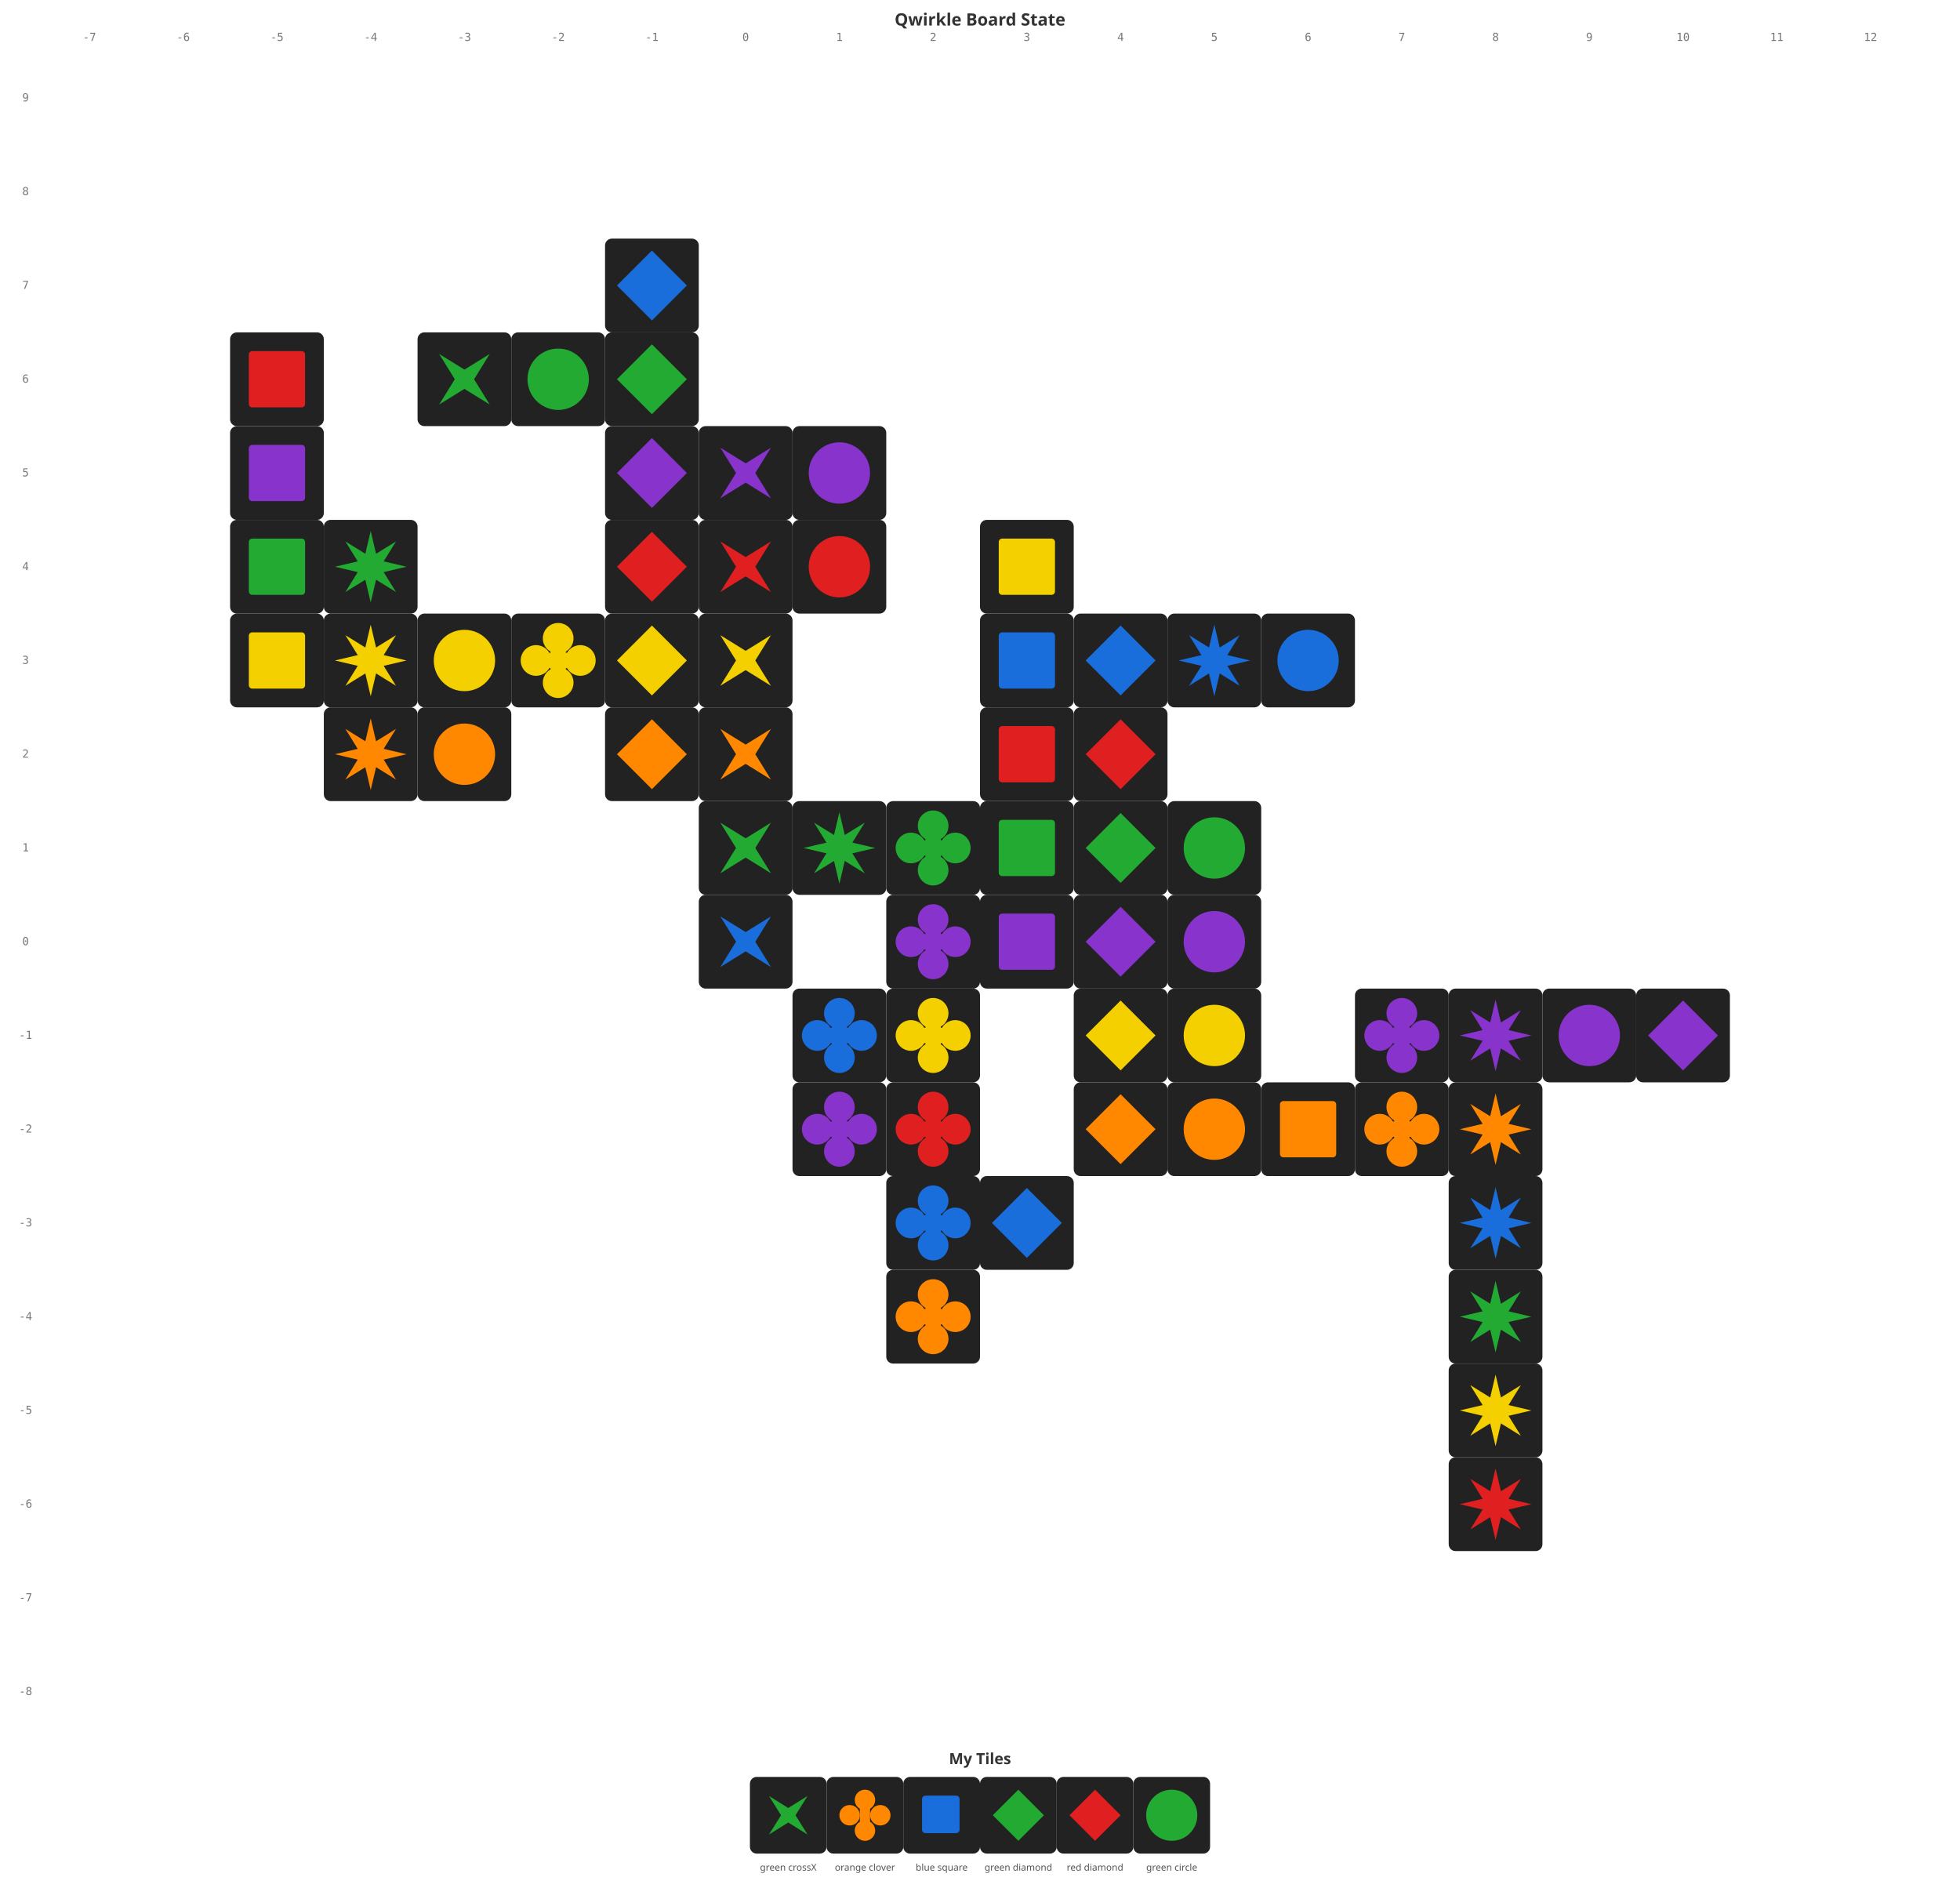
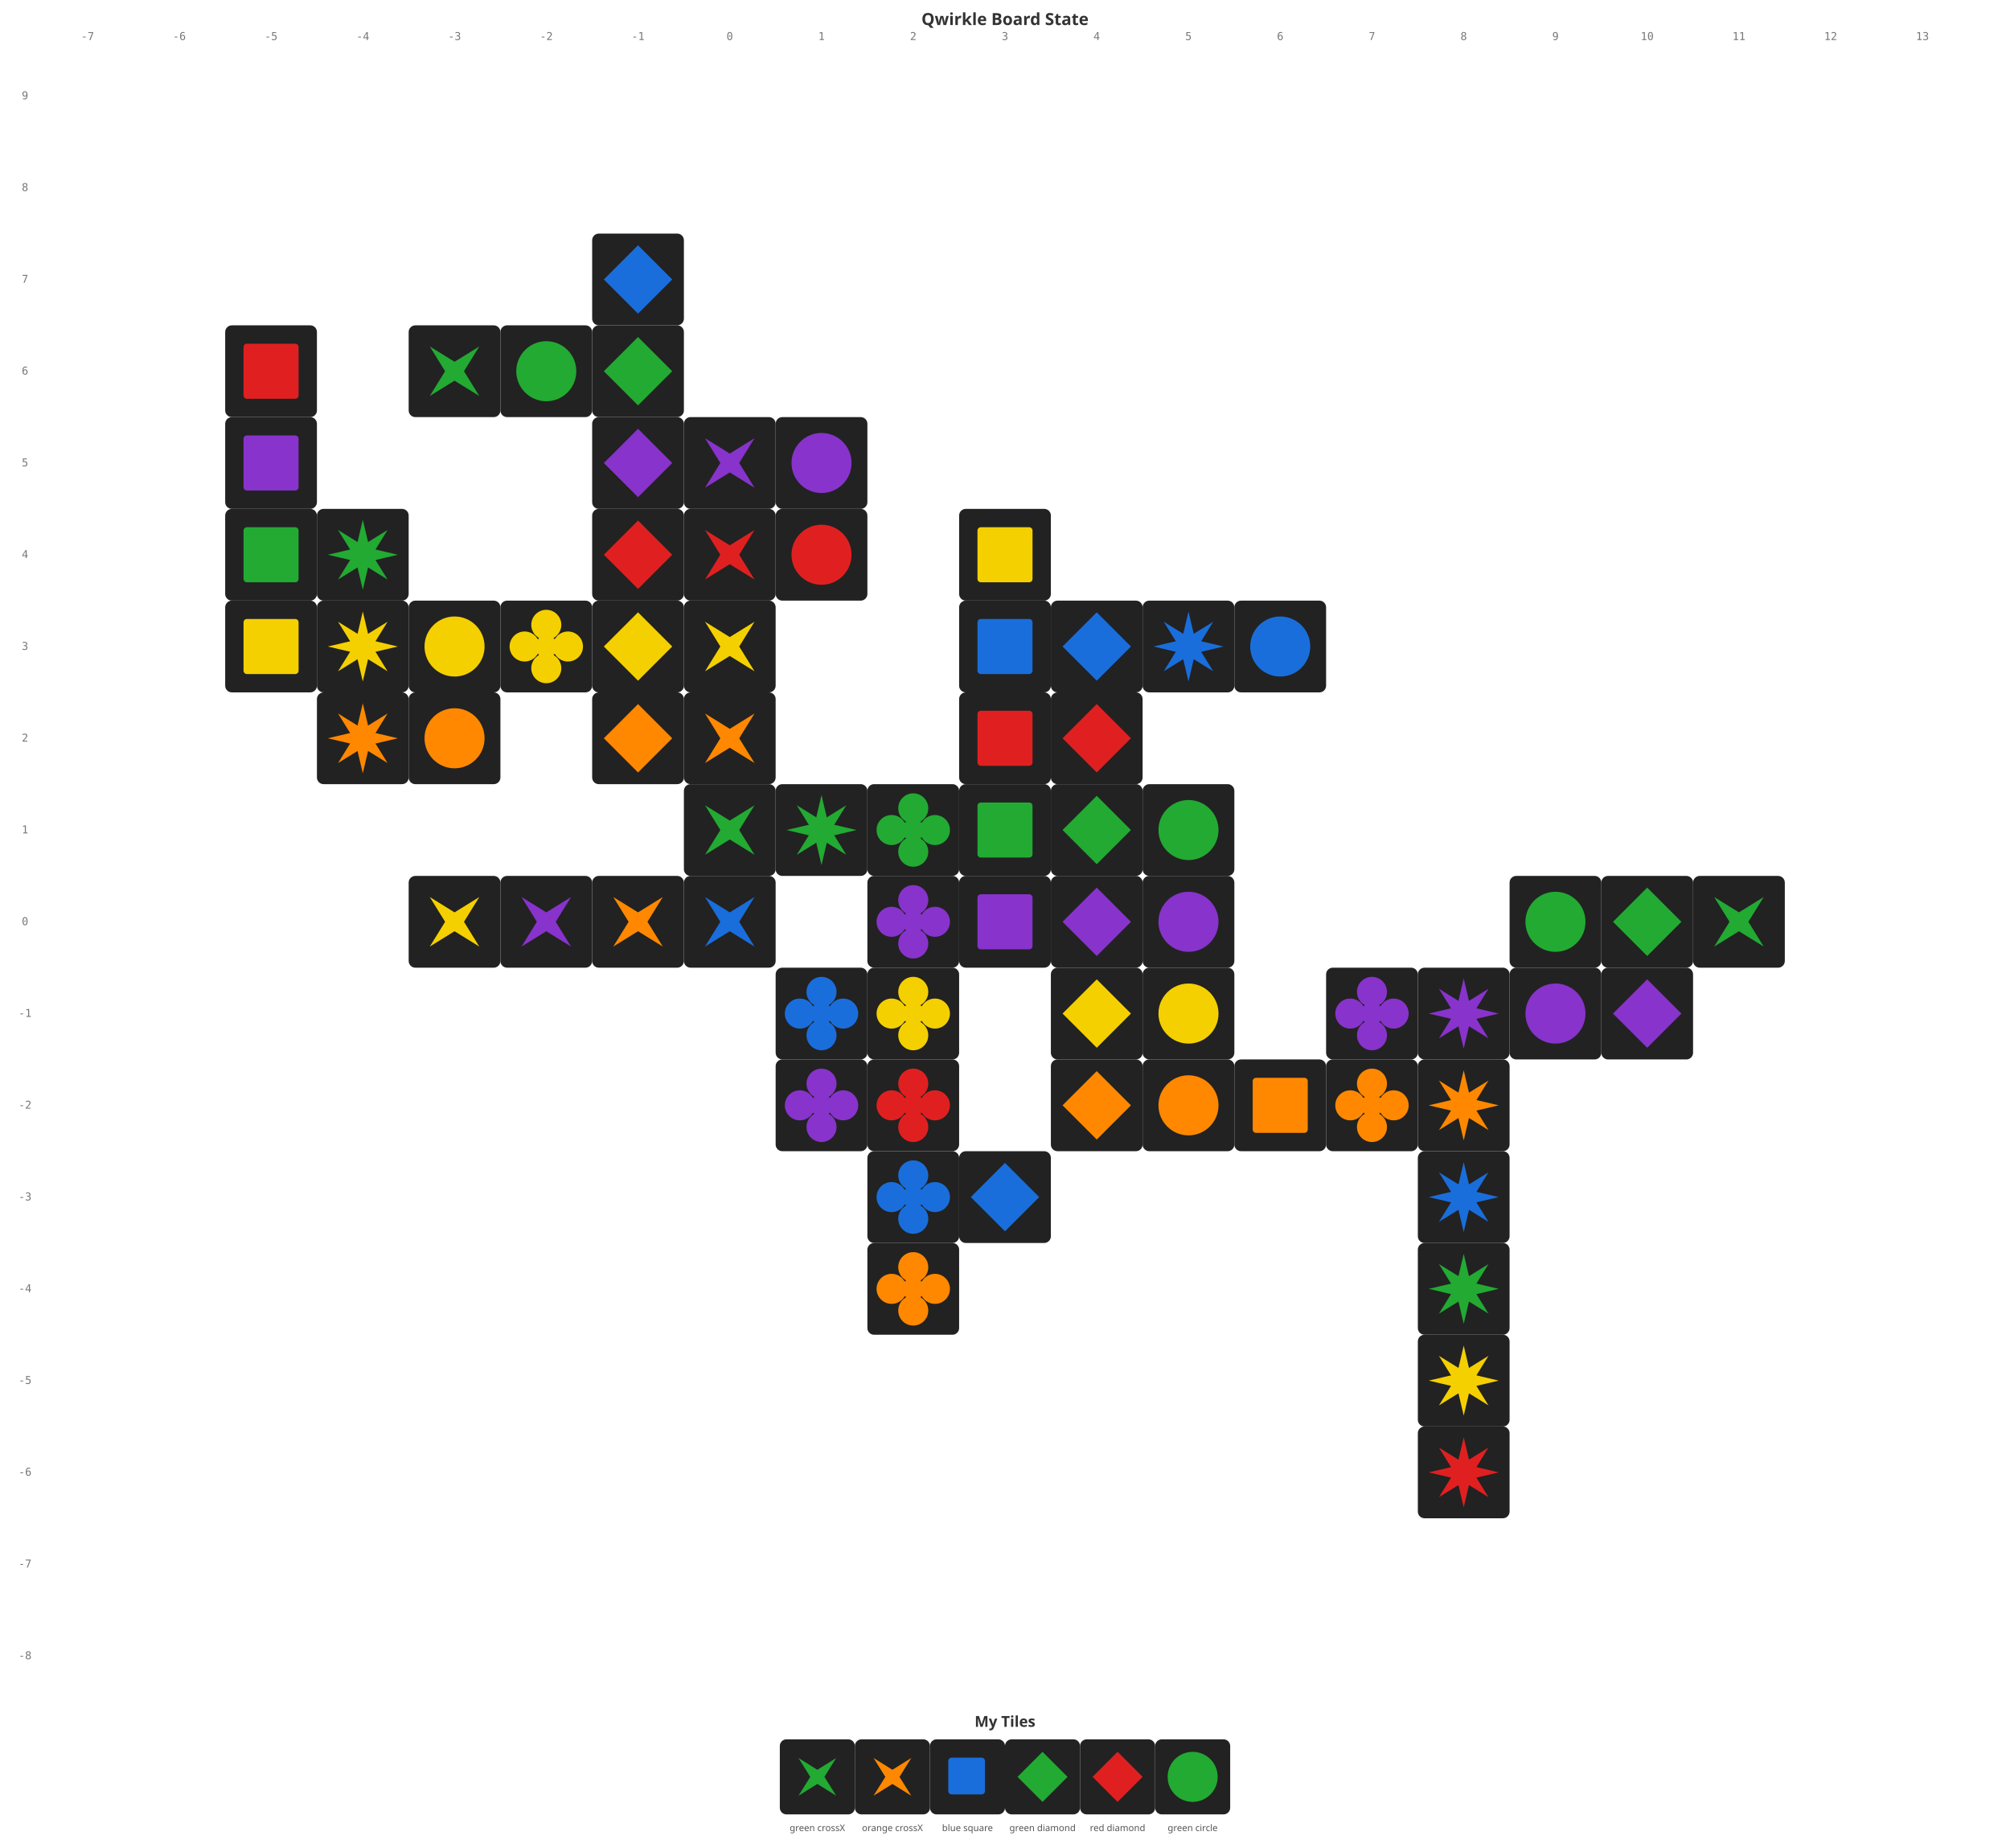
- <svg xmlns="http://www.w3.org/2000/svg" viewBox="0 0 2300 2215" width="2300" height="2215" style="background:#f5f0e8">
-   <text x="1150" y="30" text-anchor="middle" font-size="20" fill="#333" font-family="sans-serif" font-weight="bold">Qwirkle Board State</text>
+ <svg xmlns="http://www.w3.org/2000/svg" viewBox="0 0 2410 2215" width="2410" height="2215" style="background:#f5f0e8">
+   <text x="1205" y="30" text-anchor="middle" font-size="20" fill="#333" font-family="sans-serif" font-weight="bold">Qwirkle Board State</text>
  <text x="105" y="48" text-anchor="middle" font-size="13" fill="#777" font-family="monospace">-7</text>
  <text x="215" y="48" text-anchor="middle" font-size="13" fill="#777" font-family="monospace">-6</text>
  <text x="325" y="48" text-anchor="middle" font-size="13" fill="#777" font-family="monospace">-5</text>
  <text x="435" y="48" text-anchor="middle" font-size="13" fill="#777" font-family="monospace">-4</text>
  <text x="545" y="48" text-anchor="middle" font-size="13" fill="#777" font-family="monospace">-3</text>
  <text x="655" y="48" text-anchor="middle" font-size="13" fill="#777" font-family="monospace">-2</text>
  <text x="765" y="48" text-anchor="middle" font-size="13" fill="#777" font-family="monospace">-1</text>
  <text x="875" y="48" text-anchor="middle" font-size="13" fill="#777" font-family="monospace">0</text>
  <text x="985" y="48" text-anchor="middle" font-size="13" fill="#777" font-family="monospace">1</text>
  <text x="1095" y="48" text-anchor="middle" font-size="13" fill="#777" font-family="monospace">2</text>
  <text x="1205" y="48" text-anchor="middle" font-size="13" fill="#777" font-family="monospace">3</text>
  <text x="1315" y="48" text-anchor="middle" font-size="13" fill="#777" font-family="monospace">4</text>
  <text x="1425" y="48" text-anchor="middle" font-size="13" fill="#777" font-family="monospace">5</text>
  <text x="1535" y="48" text-anchor="middle" font-size="13" fill="#777" font-family="monospace">6</text>
  <text x="1645" y="48" text-anchor="middle" font-size="13" fill="#777" font-family="monospace">7</text>
  <text x="1755" y="48" text-anchor="middle" font-size="13" fill="#777" font-family="monospace">8</text>
  <text x="1865" y="48" text-anchor="middle" font-size="13" fill="#777" font-family="monospace">9</text>
  <text x="1975" y="48" text-anchor="middle" font-size="13" fill="#777" font-family="monospace">10</text>
  <text x="2085" y="48" text-anchor="middle" font-size="13" fill="#777" font-family="monospace">11</text>
  <text x="2195" y="48" text-anchor="middle" font-size="13" fill="#777" font-family="monospace">12</text>
+   <text x="2305" y="48" text-anchor="middle" font-size="13" fill="#777" font-family="monospace">13</text>
  <text x="30" y="1989" text-anchor="middle" font-size="13" fill="#777" font-family="monospace">-8</text>
  <text x="30" y="1879" text-anchor="middle" font-size="13" fill="#777" font-family="monospace">-7</text>
  <text x="30" y="1769" text-anchor="middle" font-size="13" fill="#777" font-family="monospace">-6</text>
  <text x="30" y="1659" text-anchor="middle" font-size="13" fill="#777" font-family="monospace">-5</text>
  <text x="30" y="1549" text-anchor="middle" font-size="13" fill="#777" font-family="monospace">-4</text>
  <text x="30" y="1439" text-anchor="middle" font-size="13" fill="#777" font-family="monospace">-3</text>
  <text x="30" y="1329" text-anchor="middle" font-size="13" fill="#777" font-family="monospace">-2</text>
  <text x="30" y="1219" text-anchor="middle" font-size="13" fill="#777" font-family="monospace">-1</text>
  <text x="30" y="1109" text-anchor="middle" font-size="13" fill="#777" font-family="monospace">0</text>
  <text x="30" y="999" text-anchor="middle" font-size="13" fill="#777" font-family="monospace">1</text>
  <text x="30" y="889" text-anchor="middle" font-size="13" fill="#777" font-family="monospace">2</text>
  <text x="30" y="779" text-anchor="middle" font-size="13" fill="#777" font-family="monospace">3</text>
  <text x="30" y="669" text-anchor="middle" font-size="13" fill="#777" font-family="monospace">4</text>
  <text x="30" y="559" text-anchor="middle" font-size="13" fill="#777" font-family="monospace">5</text>
  <text x="30" y="449" text-anchor="middle" font-size="13" fill="#777" font-family="monospace">6</text>
  <text x="30" y="339" text-anchor="middle" font-size="13" fill="#777" font-family="monospace">7</text>
  <text x="30" y="229" text-anchor="middle" font-size="13" fill="#777" font-family="monospace">8</text>
  <text x="30" y="119" text-anchor="middle" font-size="13" fill="#777" font-family="monospace">9</text>
  <rect x="270" y="390" width="110" height="110" rx="8" fill="#222" />
  <rect x="292" y="412" width="66" height="66" rx="4" fill="#e02020" />
  <rect x="270" y="500" width="110" height="110" rx="8" fill="#222" />
  <rect x="292" y="522" width="66" height="66" rx="4" fill="#8833cc" />
  <rect x="270" y="610" width="110" height="110" rx="8" fill="#222" />
  <rect x="292" y="632" width="66" height="66" rx="4" fill="#22aa33" />
  <rect x="270" y="720" width="110" height="110" rx="8" fill="#222" />
  <rect x="292" y="742" width="66" height="66" rx="4" fill="#f5d000" />
  <rect x="380" y="610" width="110" height="110" rx="8" fill="#222" />
  <g transform="translate(435,665)">
    <polygon points="0,-42 8,-8 42,0 8,8 0,42 -8,8 -42,0 -8,-8" fill="#22aa33" />
    <polygon points="0,-42 8,-8 42,0 8,8 0,42 -8,8 -42,0 -8,-8" fill="#22aa33" transform="rotate(45)" />
  </g>
  <rect x="380" y="720" width="110" height="110" rx="8" fill="#222" />
  <g transform="translate(435,775)">
    <polygon points="0,-42 8,-8 42,0 8,8 0,42 -8,8 -42,0 -8,-8" fill="#f5d000" />
    <polygon points="0,-42 8,-8 42,0 8,8 0,42 -8,8 -42,0 -8,-8" fill="#f5d000" transform="rotate(45)" />
  </g>
  <rect x="380" y="830" width="110" height="110" rx="8" fill="#222" />
  <g transform="translate(435,885)">
    <polygon points="0,-42 8,-8 42,0 8,8 0,42 -8,8 -42,0 -8,-8" fill="#ff8800" />
    <polygon points="0,-42 8,-8 42,0 8,8 0,42 -8,8 -42,0 -8,-8" fill="#ff8800" transform="rotate(45)" />
  </g>
  <rect x="490" y="390" width="110" height="110" rx="8" fill="#222" />
  <g transform="translate(545,445) rotate(45)">
    <polygon points="0,-42 8,-8 42,0 8,8 0,42 -8,8 -42,0 -8,-8" fill="#22aa33" />
  </g>
  <rect x="490" y="720" width="110" height="110" rx="8" fill="#222" />
  <circle cx="545" cy="775" r="36" fill="#f5d000" />
  <rect x="490" y="830" width="110" height="110" rx="8" fill="#222" />
  <circle cx="545" cy="885" r="36" fill="#ff8800" />
+   <rect x="490" y="1050" width="110" height="110" rx="8" fill="#222" />
+   <g transform="translate(545,1105) rotate(45)">
+     <polygon points="0,-42 8,-8 42,0 8,8 0,42 -8,8 -42,0 -8,-8" fill="#f5d000" />
+   </g>
  <rect x="600" y="390" width="110" height="110" rx="8" fill="#222" />
  <circle cx="655" cy="445" r="36" fill="#22aa33" />
  <rect x="600" y="720" width="110" height="110" rx="8" fill="#222" />
  <g transform="translate(655,775)">
    <circle cx="0" cy="-26" r="18" fill="#f5d000" />
    <circle cx="26" cy="0" r="18" fill="#f5d000" />
    <circle cx="0" cy="26" r="18" fill="#f5d000" />
    <circle cx="-26" cy="0" r="18" fill="#f5d000" />
    <rect x="-9" y="-26" width="18" height="52" fill="#f5d000" />
    <rect x="-26" y="-9" width="52" height="18" fill="#f5d000" />
+   </g>
+   <rect x="600" y="1050" width="110" height="110" rx="8" fill="#222" />
+   <g transform="translate(655,1105) rotate(45)">
+     <polygon points="0,-42 8,-8 42,0 8,8 0,42 -8,8 -42,0 -8,-8" fill="#8833cc" />
  </g>
  <rect x="710" y="280" width="110" height="110" rx="8" fill="#222" />
  <polygon points="765,294 806,335 765,376 724,335" fill="#1a6edb" />
  <rect x="710" y="390" width="110" height="110" rx="8" fill="#222" />
  <polygon points="765,404 806,445 765,486 724,445" fill="#22aa33" />
  <rect x="710" y="500" width="110" height="110" rx="8" fill="#222" />
  <polygon points="765,514 806,555 765,596 724,555" fill="#8833cc" />
  <rect x="710" y="610" width="110" height="110" rx="8" fill="#222" />
  <polygon points="765,624 806,665 765,706 724,665" fill="#e02020" />
  <rect x="710" y="720" width="110" height="110" rx="8" fill="#222" />
  <polygon points="765,734 806,775 765,816 724,775" fill="#f5d000" />
  <rect x="710" y="830" width="110" height="110" rx="8" fill="#222" />
  <polygon points="765,844 806,885 765,926 724,885" fill="#ff8800" />
+   <rect x="710" y="1050" width="110" height="110" rx="8" fill="#222" />
+   <g transform="translate(765,1105) rotate(45)">
+     <polygon points="0,-42 8,-8 42,0 8,8 0,42 -8,8 -42,0 -8,-8" fill="#ff8800" />
+   </g>
  <rect x="820" y="500" width="110" height="110" rx="8" fill="#222" />
  <g transform="translate(875,555) rotate(45)">
    <polygon points="0,-42 8,-8 42,0 8,8 0,42 -8,8 -42,0 -8,-8" fill="#8833cc" />
  </g>
  <rect x="820" y="610" width="110" height="110" rx="8" fill="#222" />
  <g transform="translate(875,665) rotate(45)">
    <polygon points="0,-42 8,-8 42,0 8,8 0,42 -8,8 -42,0 -8,-8" fill="#e02020" />
  </g>
  <rect x="820" y="720" width="110" height="110" rx="8" fill="#222" />
  <g transform="translate(875,775) rotate(45)">
    <polygon points="0,-42 8,-8 42,0 8,8 0,42 -8,8 -42,0 -8,-8" fill="#f5d000" />
  </g>
  <rect x="820" y="830" width="110" height="110" rx="8" fill="#222" />
  <g transform="translate(875,885) rotate(45)">
    <polygon points="0,-42 8,-8 42,0 8,8 0,42 -8,8 -42,0 -8,-8" fill="#ff8800" />
  </g>
  <rect x="820" y="940" width="110" height="110" rx="8" fill="#222" />
  <g transform="translate(875,995) rotate(45)">
    <polygon points="0,-42 8,-8 42,0 8,8 0,42 -8,8 -42,0 -8,-8" fill="#22aa33" />
  </g>
  <rect x="820" y="1050" width="110" height="110" rx="8" fill="#222" />
  <g transform="translate(875,1105) rotate(45)">
    <polygon points="0,-42 8,-8 42,0 8,8 0,42 -8,8 -42,0 -8,-8" fill="#1a6edb" />
  </g>
  <rect x="930" y="500" width="110" height="110" rx="8" fill="#222" />
  <circle cx="985" cy="555" r="36" fill="#8833cc" />
  <rect x="930" y="610" width="110" height="110" rx="8" fill="#222" />
  <circle cx="985" cy="665" r="36" fill="#e02020" />
  <rect x="930" y="940" width="110" height="110" rx="8" fill="#222" />
  <g transform="translate(985,995)">
    <polygon points="0,-42 8,-8 42,0 8,8 0,42 -8,8 -42,0 -8,-8" fill="#22aa33" />
    <polygon points="0,-42 8,-8 42,0 8,8 0,42 -8,8 -42,0 -8,-8" fill="#22aa33" transform="rotate(45)" />
  </g>
  <rect x="930" y="1160" width="110" height="110" rx="8" fill="#222" />
  <g transform="translate(985,1215)">
    <circle cx="0" cy="-26" r="18" fill="#1a6edb" />
    <circle cx="26" cy="0" r="18" fill="#1a6edb" />
    <circle cx="0" cy="26" r="18" fill="#1a6edb" />
    <circle cx="-26" cy="0" r="18" fill="#1a6edb" />
    <rect x="-9" y="-26" width="18" height="52" fill="#1a6edb" />
    <rect x="-26" y="-9" width="52" height="18" fill="#1a6edb" />
  </g>
  <rect x="930" y="1270" width="110" height="110" rx="8" fill="#222" />
  <g transform="translate(985,1325)">
    <circle cx="0" cy="-26" r="18" fill="#8833cc" />
    <circle cx="26" cy="0" r="18" fill="#8833cc" />
    <circle cx="0" cy="26" r="18" fill="#8833cc" />
    <circle cx="-26" cy="0" r="18" fill="#8833cc" />
    <rect x="-9" y="-26" width="18" height="52" fill="#8833cc" />
    <rect x="-26" y="-9" width="52" height="18" fill="#8833cc" />
  </g>
  <rect x="1040" y="940" width="110" height="110" rx="8" fill="#222" />
  <g transform="translate(1095,995)">
    <circle cx="0" cy="-26" r="18" fill="#22aa33" />
    <circle cx="26" cy="0" r="18" fill="#22aa33" />
    <circle cx="0" cy="26" r="18" fill="#22aa33" />
    <circle cx="-26" cy="0" r="18" fill="#22aa33" />
    <rect x="-9" y="-26" width="18" height="52" fill="#22aa33" />
    <rect x="-26" y="-9" width="52" height="18" fill="#22aa33" />
  </g>
  <rect x="1040" y="1050" width="110" height="110" rx="8" fill="#222" />
  <g transform="translate(1095,1105)">
    <circle cx="0" cy="-26" r="18" fill="#8833cc" />
    <circle cx="26" cy="0" r="18" fill="#8833cc" />
    <circle cx="0" cy="26" r="18" fill="#8833cc" />
    <circle cx="-26" cy="0" r="18" fill="#8833cc" />
    <rect x="-9" y="-26" width="18" height="52" fill="#8833cc" />
    <rect x="-26" y="-9" width="52" height="18" fill="#8833cc" />
  </g>
  <rect x="1040" y="1160" width="110" height="110" rx="8" fill="#222" />
  <g transform="translate(1095,1215)">
    <circle cx="0" cy="-26" r="18" fill="#f5d000" />
    <circle cx="26" cy="0" r="18" fill="#f5d000" />
    <circle cx="0" cy="26" r="18" fill="#f5d000" />
    <circle cx="-26" cy="0" r="18" fill="#f5d000" />
    <rect x="-9" y="-26" width="18" height="52" fill="#f5d000" />
    <rect x="-26" y="-9" width="52" height="18" fill="#f5d000" />
  </g>
  <rect x="1040" y="1270" width="110" height="110" rx="8" fill="#222" />
  <g transform="translate(1095,1325)">
    <circle cx="0" cy="-26" r="18" fill="#e02020" />
    <circle cx="26" cy="0" r="18" fill="#e02020" />
    <circle cx="0" cy="26" r="18" fill="#e02020" />
    <circle cx="-26" cy="0" r="18" fill="#e02020" />
    <rect x="-9" y="-26" width="18" height="52" fill="#e02020" />
    <rect x="-26" y="-9" width="52" height="18" fill="#e02020" />
  </g>
  <rect x="1040" y="1380" width="110" height="110" rx="8" fill="#222" />
  <g transform="translate(1095,1435)">
    <circle cx="0" cy="-26" r="18" fill="#1a6edb" />
    <circle cx="26" cy="0" r="18" fill="#1a6edb" />
    <circle cx="0" cy="26" r="18" fill="#1a6edb" />
    <circle cx="-26" cy="0" r="18" fill="#1a6edb" />
    <rect x="-9" y="-26" width="18" height="52" fill="#1a6edb" />
    <rect x="-26" y="-9" width="52" height="18" fill="#1a6edb" />
  </g>
  <rect x="1040" y="1490" width="110" height="110" rx="8" fill="#222" />
  <g transform="translate(1095,1545)">
    <circle cx="0" cy="-26" r="18" fill="#ff8800" />
    <circle cx="26" cy="0" r="18" fill="#ff8800" />
    <circle cx="0" cy="26" r="18" fill="#ff8800" />
    <circle cx="-26" cy="0" r="18" fill="#ff8800" />
    <rect x="-9" y="-26" width="18" height="52" fill="#ff8800" />
    <rect x="-26" y="-9" width="52" height="18" fill="#ff8800" />
  </g>
  <rect x="1150" y="610" width="110" height="110" rx="8" fill="#222" />
  <rect x="1172" y="632" width="66" height="66" rx="4" fill="#f5d000" />
  <rect x="1150" y="720" width="110" height="110" rx="8" fill="#222" />
  <rect x="1172" y="742" width="66" height="66" rx="4" fill="#1a6edb" />
  <rect x="1150" y="830" width="110" height="110" rx="8" fill="#222" />
  <rect x="1172" y="852" width="66" height="66" rx="4" fill="#e02020" />
  <rect x="1150" y="940" width="110" height="110" rx="8" fill="#222" />
  <rect x="1172" y="962" width="66" height="66" rx="4" fill="#22aa33" />
  <rect x="1150" y="1050" width="110" height="110" rx="8" fill="#222" />
  <rect x="1172" y="1072" width="66" height="66" rx="4" fill="#8833cc" />
  <rect x="1150" y="1380" width="110" height="110" rx="8" fill="#222" />
  <polygon points="1205,1394 1246,1435 1205,1476 1164,1435" fill="#1a6edb" />
  <rect x="1260" y="720" width="110" height="110" rx="8" fill="#222" />
  <polygon points="1315,734 1356,775 1315,816 1274,775" fill="#1a6edb" />
  <rect x="1260" y="830" width="110" height="110" rx="8" fill="#222" />
  <polygon points="1315,844 1356,885 1315,926 1274,885" fill="#e02020" />
  <rect x="1260" y="940" width="110" height="110" rx="8" fill="#222" />
  <polygon points="1315,954 1356,995 1315,1036 1274,995" fill="#22aa33" />
  <rect x="1260" y="1050" width="110" height="110" rx="8" fill="#222" />
  <polygon points="1315,1064 1356,1105 1315,1146 1274,1105" fill="#8833cc" />
  <rect x="1260" y="1160" width="110" height="110" rx="8" fill="#222" />
  <polygon points="1315,1174 1356,1215 1315,1256 1274,1215" fill="#f5d000" />
  <rect x="1260" y="1270" width="110" height="110" rx="8" fill="#222" />
  <polygon points="1315,1284 1356,1325 1315,1366 1274,1325" fill="#ff8800" />
  <rect x="1370" y="720" width="110" height="110" rx="8" fill="#222" />
  <g transform="translate(1425,775)">
    <polygon points="0,-42 8,-8 42,0 8,8 0,42 -8,8 -42,0 -8,-8" fill="#1a6edb" />
    <polygon points="0,-42 8,-8 42,0 8,8 0,42 -8,8 -42,0 -8,-8" fill="#1a6edb" transform="rotate(45)" />
  </g>
  <rect x="1370" y="940" width="110" height="110" rx="8" fill="#222" />
  <circle cx="1425" cy="995" r="36" fill="#22aa33" />
  <rect x="1370" y="1050" width="110" height="110" rx="8" fill="#222" />
  <circle cx="1425" cy="1105" r="36" fill="#8833cc" />
  <rect x="1370" y="1160" width="110" height="110" rx="8" fill="#222" />
  <circle cx="1425" cy="1215" r="36" fill="#f5d000" />
  <rect x="1370" y="1270" width="110" height="110" rx="8" fill="#222" />
  <circle cx="1425" cy="1325" r="36" fill="#ff8800" />
  <rect x="1480" y="720" width="110" height="110" rx="8" fill="#222" />
  <circle cx="1535" cy="775" r="36" fill="#1a6edb" />
  <rect x="1480" y="1270" width="110" height="110" rx="8" fill="#222" />
  <rect x="1502" y="1292" width="66" height="66" rx="4" fill="#ff8800" />
  <rect x="1590" y="1160" width="110" height="110" rx="8" fill="#222" />
  <g transform="translate(1645,1215)">
    <circle cx="0" cy="-26" r="18" fill="#8833cc" />
    <circle cx="26" cy="0" r="18" fill="#8833cc" />
    <circle cx="0" cy="26" r="18" fill="#8833cc" />
    <circle cx="-26" cy="0" r="18" fill="#8833cc" />
    <rect x="-9" y="-26" width="18" height="52" fill="#8833cc" />
    <rect x="-26" y="-9" width="52" height="18" fill="#8833cc" />
  </g>
  <rect x="1590" y="1270" width="110" height="110" rx="8" fill="#222" />
  <g transform="translate(1645,1325)">
    <circle cx="0" cy="-26" r="18" fill="#ff8800" />
    <circle cx="26" cy="0" r="18" fill="#ff8800" />
    <circle cx="0" cy="26" r="18" fill="#ff8800" />
    <circle cx="-26" cy="0" r="18" fill="#ff8800" />
    <rect x="-9" y="-26" width="18" height="52" fill="#ff8800" />
    <rect x="-26" y="-9" width="52" height="18" fill="#ff8800" />
  </g>
  <rect x="1700" y="1160" width="110" height="110" rx="8" fill="#222" />
  <g transform="translate(1755,1215)">
    <polygon points="0,-42 8,-8 42,0 8,8 0,42 -8,8 -42,0 -8,-8" fill="#8833cc" />
    <polygon points="0,-42 8,-8 42,0 8,8 0,42 -8,8 -42,0 -8,-8" fill="#8833cc" transform="rotate(45)" />
  </g>
  <rect x="1700" y="1270" width="110" height="110" rx="8" fill="#222" />
  <g transform="translate(1755,1325)">
    <polygon points="0,-42 8,-8 42,0 8,8 0,42 -8,8 -42,0 -8,-8" fill="#ff8800" />
    <polygon points="0,-42 8,-8 42,0 8,8 0,42 -8,8 -42,0 -8,-8" fill="#ff8800" transform="rotate(45)" />
  </g>
  <rect x="1700" y="1380" width="110" height="110" rx="8" fill="#222" />
  <g transform="translate(1755,1435)">
    <polygon points="0,-42 8,-8 42,0 8,8 0,42 -8,8 -42,0 -8,-8" fill="#1a6edb" />
    <polygon points="0,-42 8,-8 42,0 8,8 0,42 -8,8 -42,0 -8,-8" fill="#1a6edb" transform="rotate(45)" />
  </g>
  <rect x="1700" y="1490" width="110" height="110" rx="8" fill="#222" />
  <g transform="translate(1755,1545)">
    <polygon points="0,-42 8,-8 42,0 8,8 0,42 -8,8 -42,0 -8,-8" fill="#22aa33" />
    <polygon points="0,-42 8,-8 42,0 8,8 0,42 -8,8 -42,0 -8,-8" fill="#22aa33" transform="rotate(45)" />
  </g>
  <rect x="1700" y="1600" width="110" height="110" rx="8" fill="#222" />
  <g transform="translate(1755,1655)">
    <polygon points="0,-42 8,-8 42,0 8,8 0,42 -8,8 -42,0 -8,-8" fill="#f5d000" />
    <polygon points="0,-42 8,-8 42,0 8,8 0,42 -8,8 -42,0 -8,-8" fill="#f5d000" transform="rotate(45)" />
  </g>
  <rect x="1700" y="1710" width="110" height="110" rx="8" fill="#222" />
  <g transform="translate(1755,1765)">
    <polygon points="0,-42 8,-8 42,0 8,8 0,42 -8,8 -42,0 -8,-8" fill="#e02020" />
    <polygon points="0,-42 8,-8 42,0 8,8 0,42 -8,8 -42,0 -8,-8" fill="#e02020" transform="rotate(45)" />
  </g>
+   <rect x="1810" y="1050" width="110" height="110" rx="8" fill="#222" />
+   <circle cx="1865" cy="1105" r="36" fill="#22aa33" />
  <rect x="1810" y="1160" width="110" height="110" rx="8" fill="#222" />
  <circle cx="1865" cy="1215" r="36" fill="#8833cc" />
+   <rect x="1920" y="1050" width="110" height="110" rx="8" fill="#222" />
+   <polygon points="1975,1064 2016,1105 1975,1146 1934,1105" fill="#22aa33" />
  <rect x="1920" y="1160" width="110" height="110" rx="8" fill="#222" />
  <polygon points="1975,1174 2016,1215 1975,1256 1934,1215" fill="#8833cc" />
-   <text x="1150" y="2070" text-anchor="middle" font-size="18" fill="#333" font-family="sans-serif" font-weight="bold">My Tiles</text>
-   <rect x="880" y="2085" width="90" height="90" rx="8" fill="#222" />
-   <g transform="translate(925,2130) rotate(45)">
+   <rect x="2030" y="1050" width="110" height="110" rx="8" fill="#222" />
+   <g transform="translate(2085,1105) rotate(45)">
+     <polygon points="0,-42 8,-8 42,0 8,8 0,42 -8,8 -42,0 -8,-8" fill="#22aa33" />
+   </g>
+   <text x="1205" y="2070" text-anchor="middle" font-size="18" fill="#333" font-family="sans-serif" font-weight="bold">My Tiles</text>
+   <rect x="935" y="2085" width="90" height="90" rx="8" fill="#222" />
+   <g transform="translate(980,2130) rotate(45)">
    <polygon points="0,-32 6,-6 32,0 6,6 0,32 -6,6 -32,0 -6,-6" fill="#22aa33" />
  </g>
-   <text x="925" y="2195" text-anchor="middle" font-size="11" fill="#555" font-family="sans-serif">green crossX</text>
-   <rect x="970" y="2085" width="90" height="90" rx="8" fill="#222" />
-   <g transform="translate(1015,2130)">
-     <circle cx="0" cy="-18" r="12" fill="#ff8800" />
-     <circle cx="18" cy="0" r="12" fill="#ff8800" />
-     <circle cx="0" cy="18" r="12" fill="#ff8800" />
-     <circle cx="-18" cy="0" r="12" fill="#ff8800" />
-     <rect x="-6" y="-18" width="12" height="36" fill="#ff8800" />
-   </g>
-   <text x="1015" y="2195" text-anchor="middle" font-size="11" fill="#555" font-family="sans-serif">orange clover</text>
-   <rect x="1060" y="2085" width="90" height="90" rx="8" fill="#222" />
-   <rect x="1082" y="2107" width="44" height="44" rx="4" fill="#1a6edb" />
-   <text x="1105" y="2195" text-anchor="middle" font-size="11" fill="#555" font-family="sans-serif">blue square</text>
-   <rect x="1150" y="2085" width="90" height="90" rx="8" fill="#222" />
-   <polygon points="1195,2100 1225,2130 1195,2160 1165,2130" fill="#22aa33" />
-   <text x="1195" y="2195" text-anchor="middle" font-size="11" fill="#555" font-family="sans-serif">green diamond</text>
-   <rect x="1240" y="2085" width="90" height="90" rx="8" fill="#222" />
-   <polygon points="1285,2100 1315,2130 1285,2160 1255,2130" fill="#e02020" />
-   <text x="1285" y="2195" text-anchor="middle" font-size="11" fill="#555" font-family="sans-serif">red diamond</text>
-   <rect x="1330" y="2085" width="90" height="90" rx="8" fill="#222" />
-   <circle cx="1375" cy="2130" r="30" fill="#22aa33" />
-   <text x="1375" y="2195" text-anchor="middle" font-size="11" fill="#555" font-family="sans-serif">green circle</text>
+   <text x="980" y="2195" text-anchor="middle" font-size="11" fill="#555" font-family="sans-serif">green crossX</text>
+   <rect x="1025" y="2085" width="90" height="90" rx="8" fill="#222" />
+   <g transform="translate(1070,2130) rotate(45)">
+     <polygon points="0,-32 6,-6 32,0 6,6 0,32 -6,6 -32,0 -6,-6" fill="#ff8800" />
+   </g>
+   <text x="1070" y="2195" text-anchor="middle" font-size="11" fill="#555" font-family="sans-serif">orange crossX</text>
+   <rect x="1115" y="2085" width="90" height="90" rx="8" fill="#222" />
+   <rect x="1137" y="2107" width="44" height="44" rx="4" fill="#1a6edb" />
+   <text x="1160" y="2195" text-anchor="middle" font-size="11" fill="#555" font-family="sans-serif">blue square</text>
+   <rect x="1205" y="2085" width="90" height="90" rx="8" fill="#222" />
+   <polygon points="1250,2100 1280,2130 1250,2160 1220,2130" fill="#22aa33" />
+   <text x="1250" y="2195" text-anchor="middle" font-size="11" fill="#555" font-family="sans-serif">green diamond</text>
+   <rect x="1295" y="2085" width="90" height="90" rx="8" fill="#222" />
+   <polygon points="1340,2100 1370,2130 1340,2160 1310,2130" fill="#e02020" />
+   <text x="1340" y="2195" text-anchor="middle" font-size="11" fill="#555" font-family="sans-serif">red diamond</text>
+   <rect x="1385" y="2085" width="90" height="90" rx="8" fill="#222" />
+   <circle cx="1430" cy="2130" r="30" fill="#22aa33" />
+   <text x="1430" y="2195" text-anchor="middle" font-size="11" fill="#555" font-family="sans-serif">green circle</text>
</svg>
